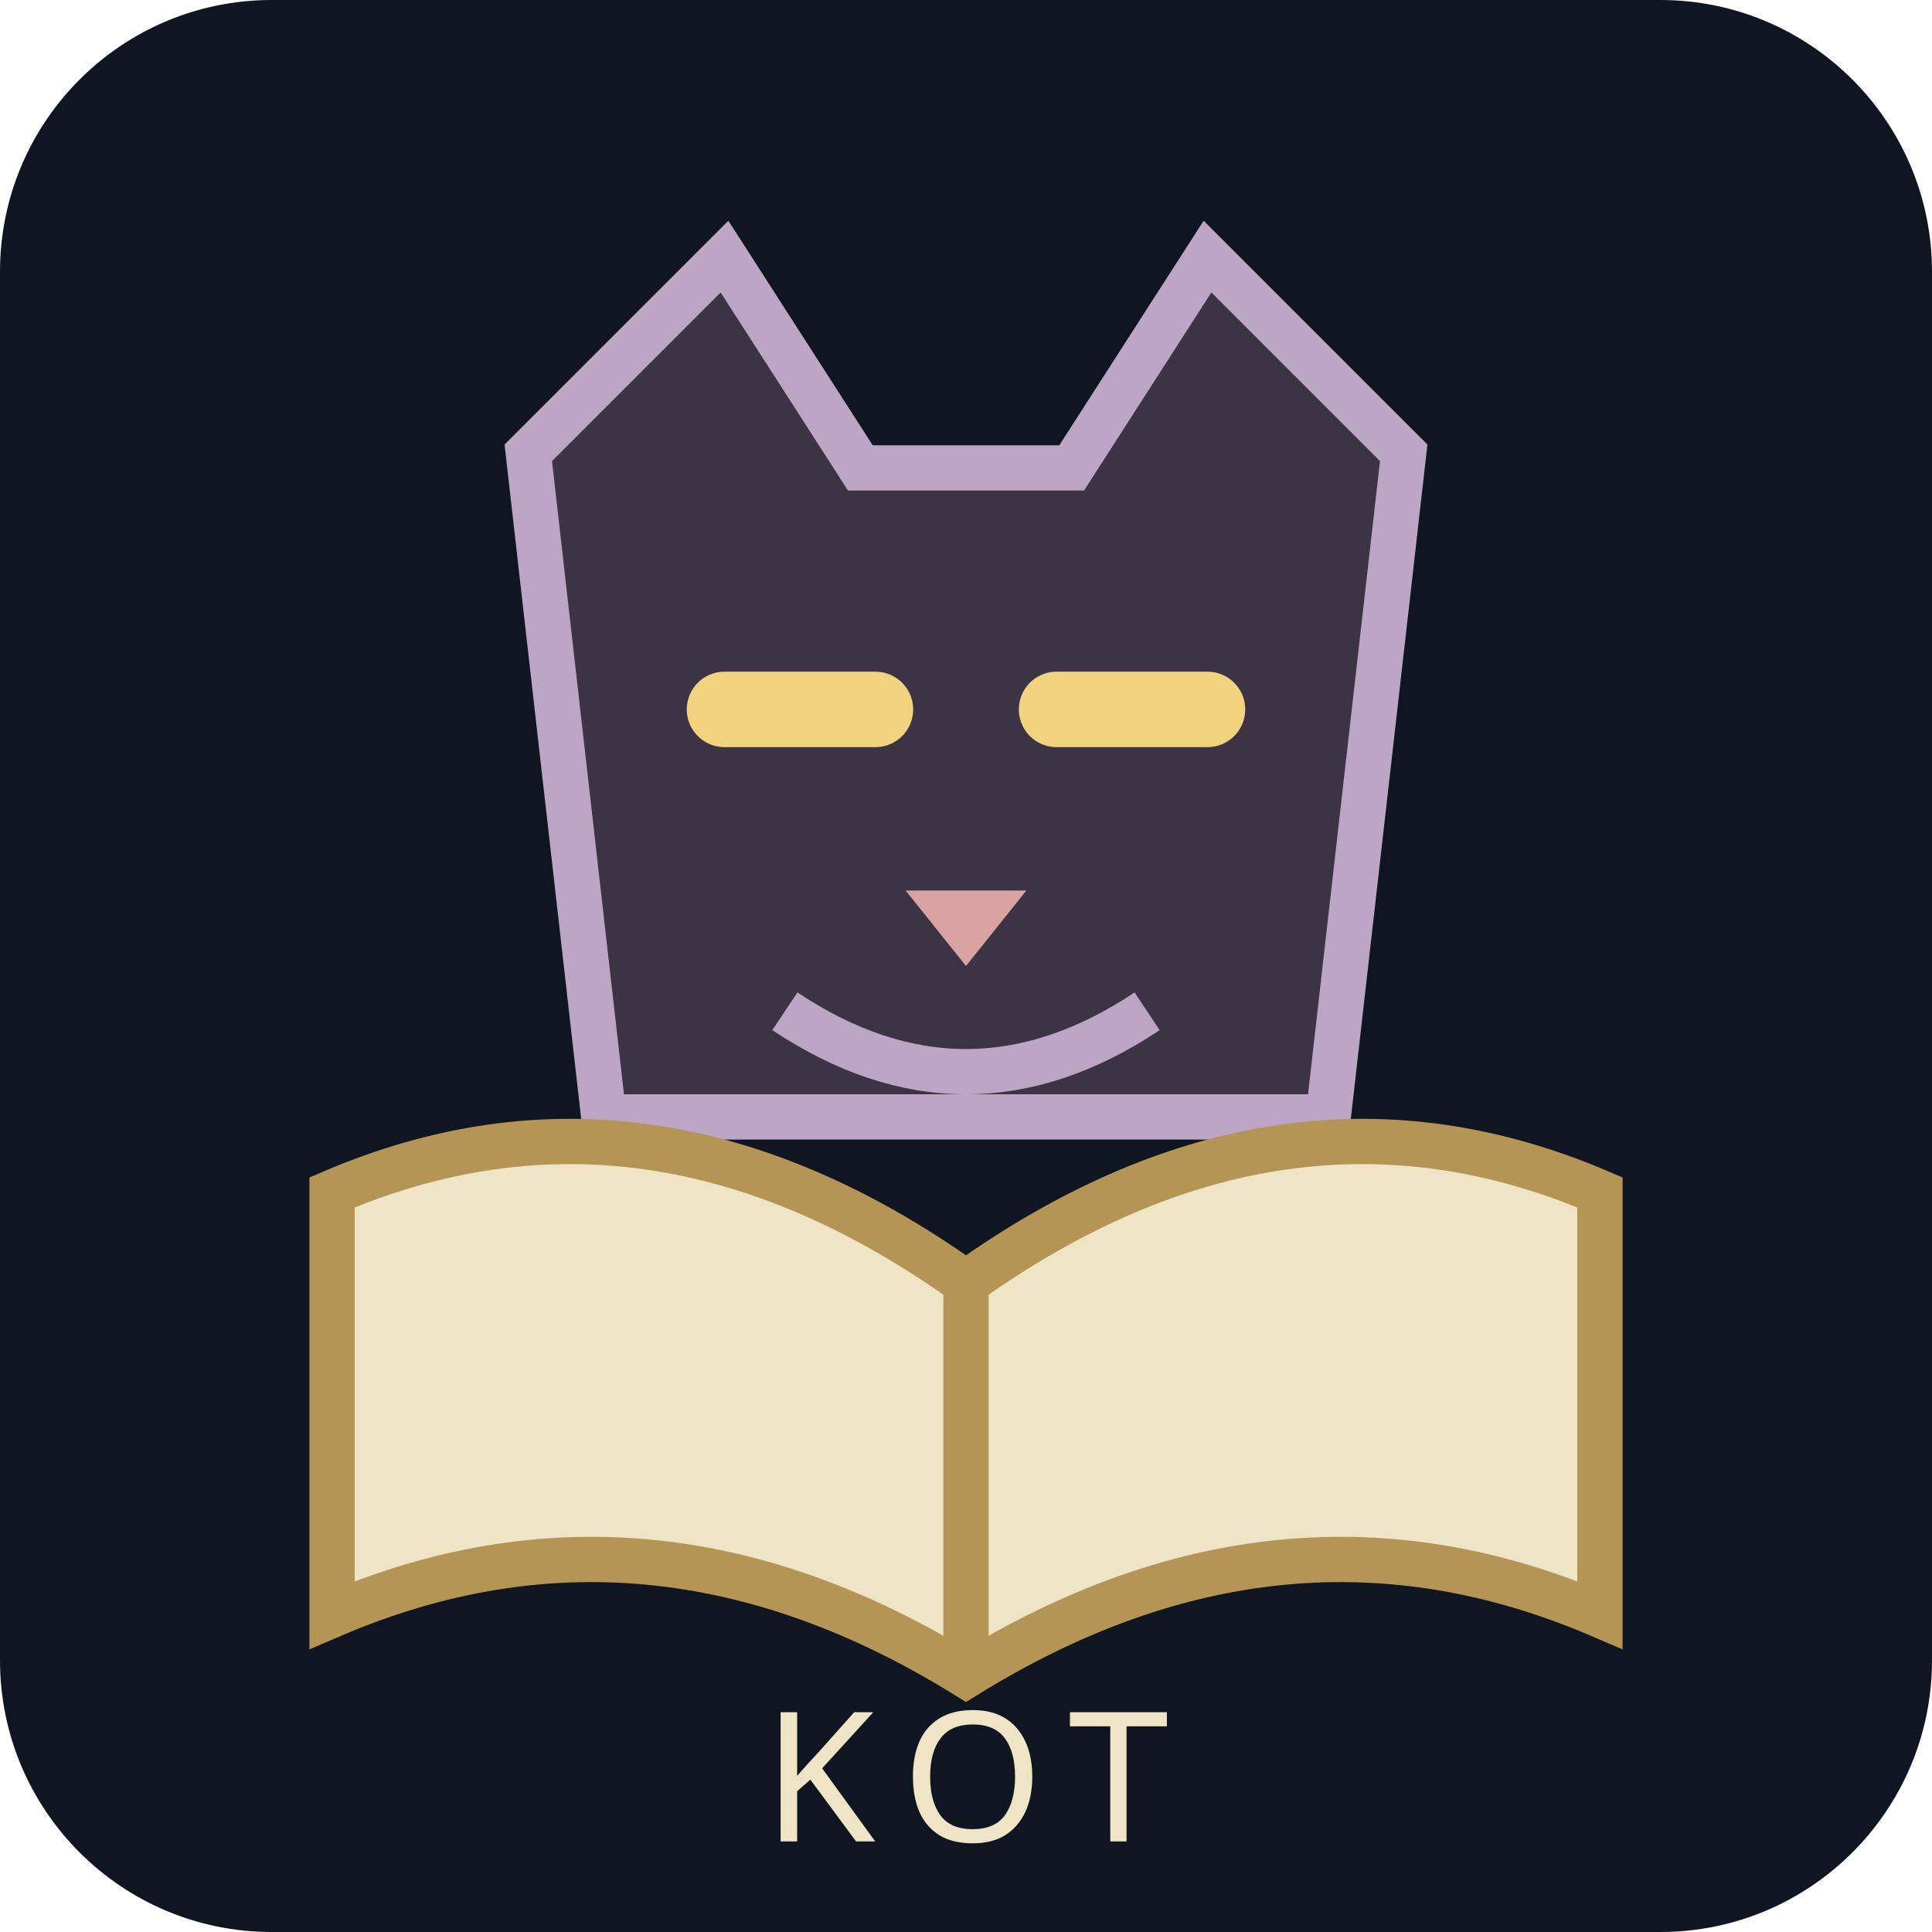
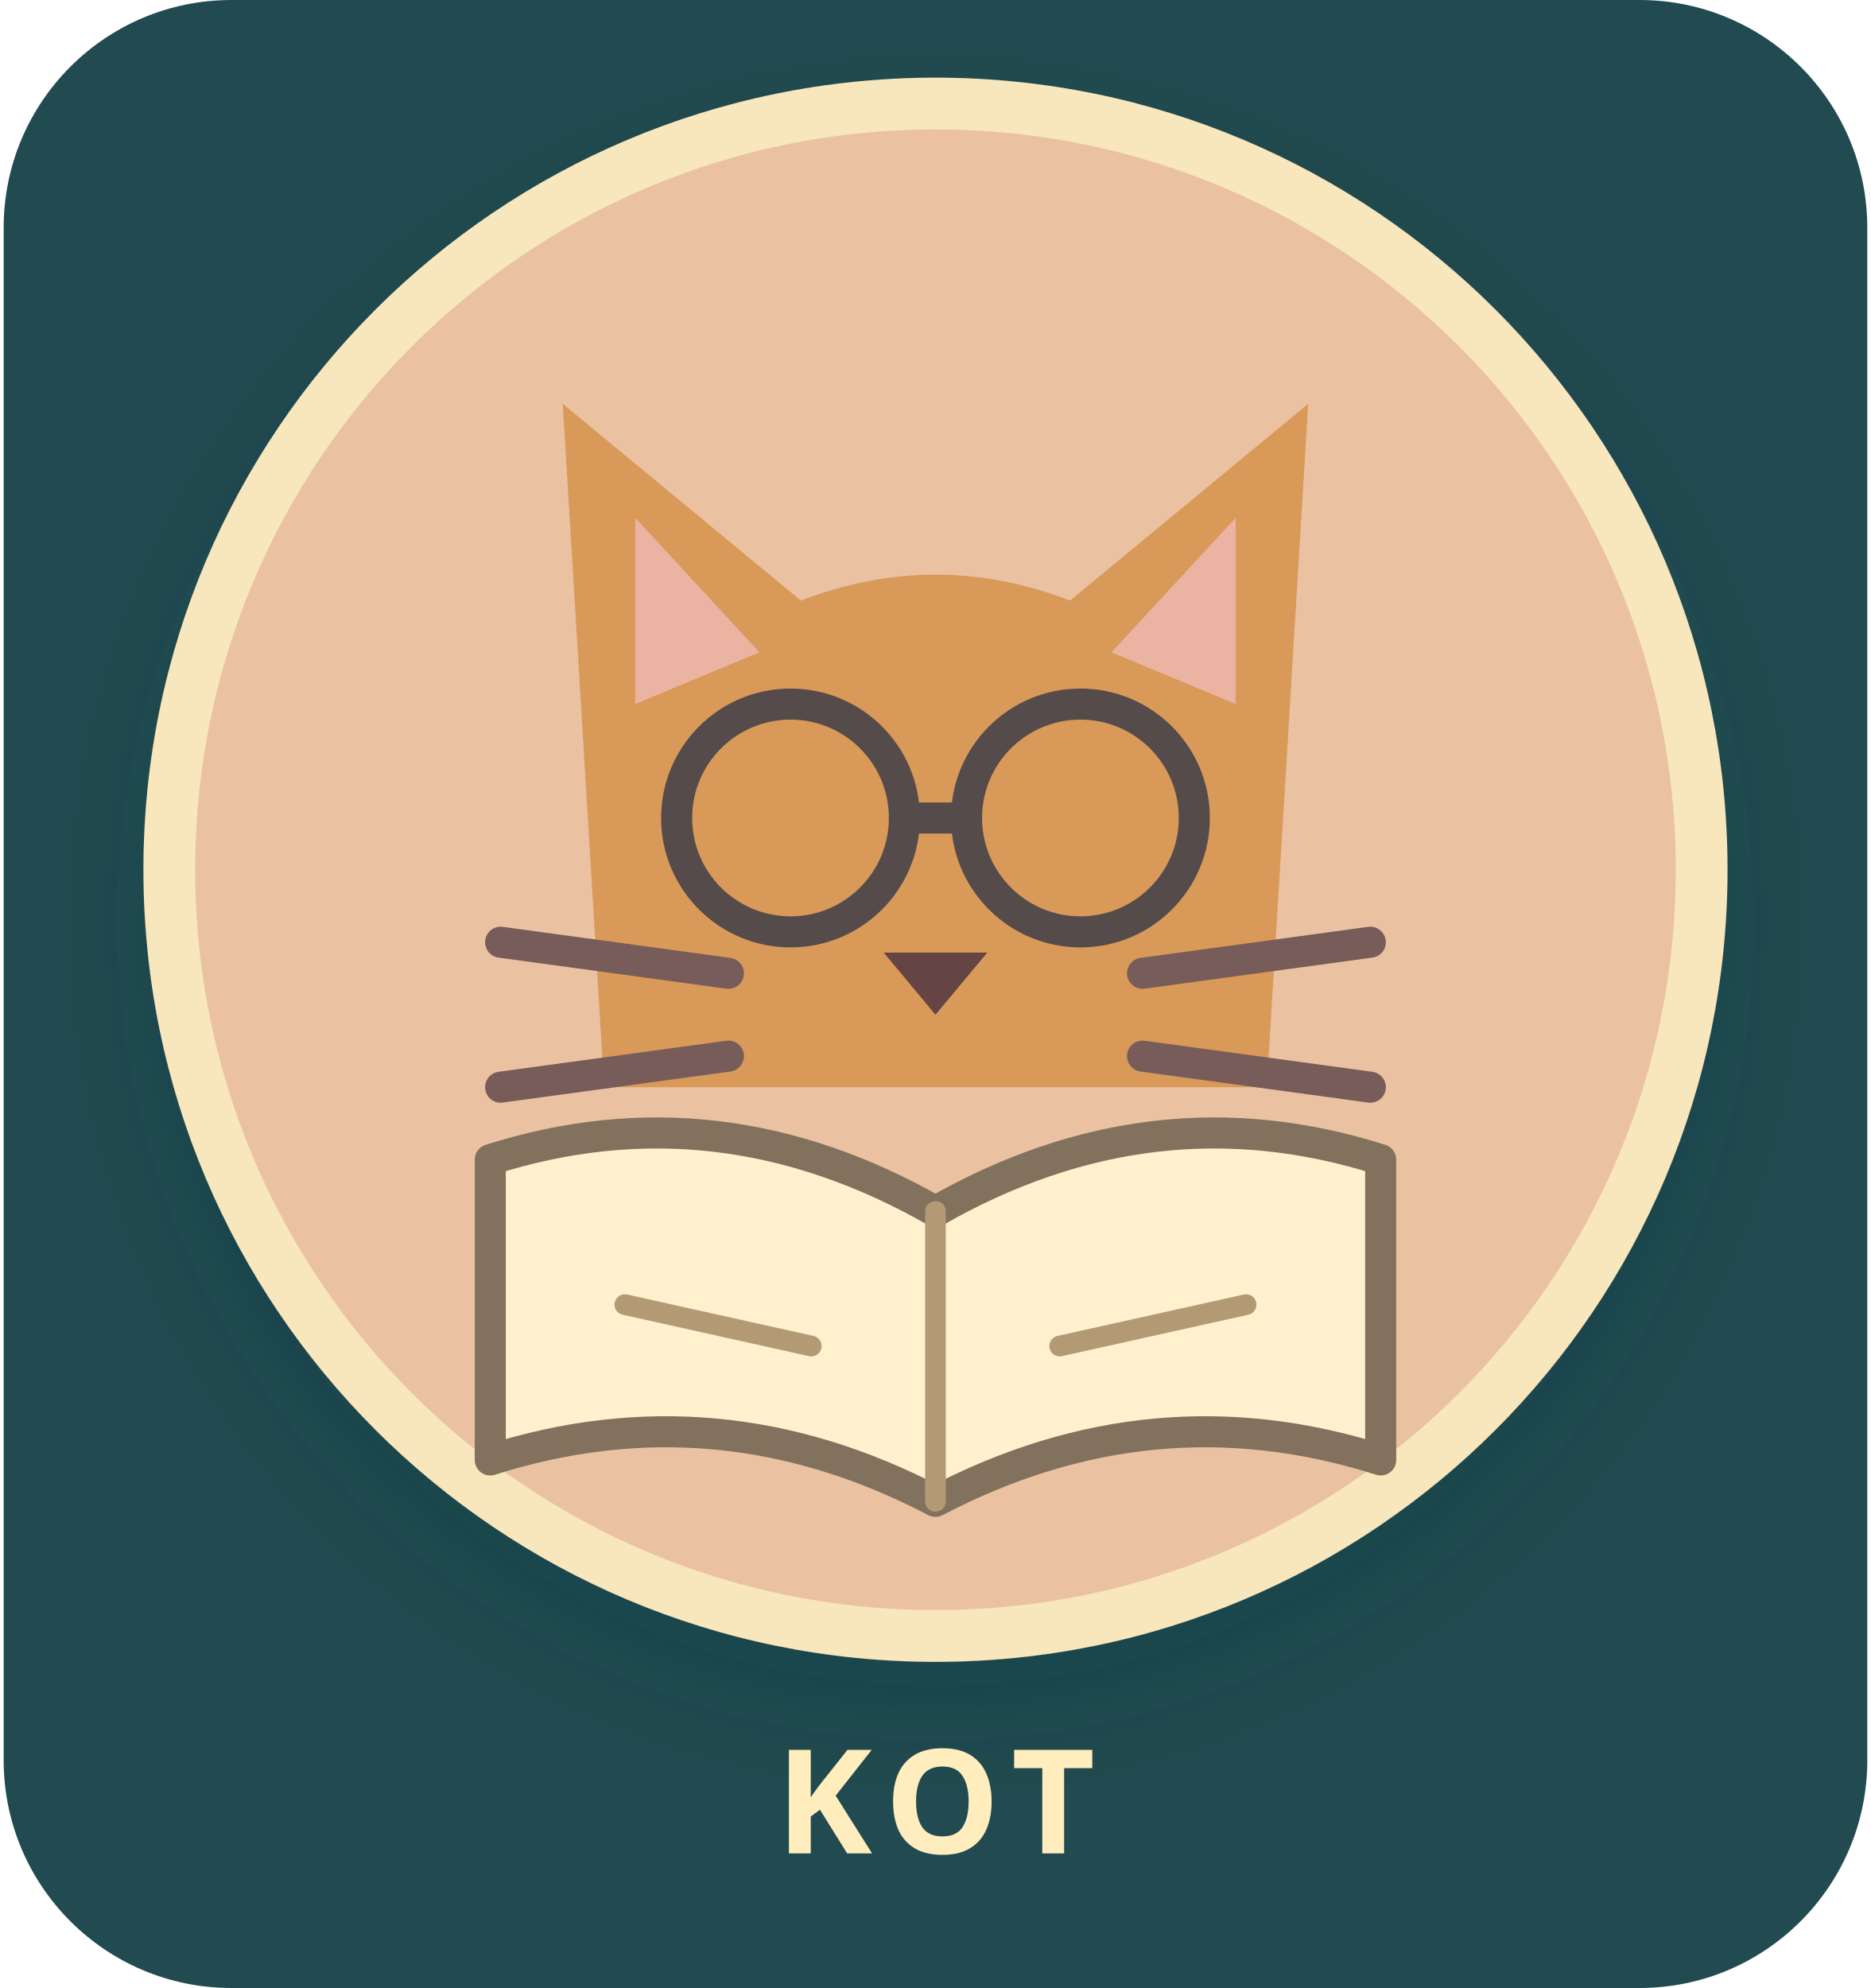
- <svg xmlns="http://www.w3.org/2000/svg" viewBox="0 0 128 128" role="img" aria-labelledby="title desc">
-   <rect width="128" height="128" rx="18" fill="#101522" />
-   <path d="M35 30 48 17 57 31h14l9-14 13 13-5 44H40Z" fill="#3c3344" stroke="#bda6c5" stroke-width="3" />
-   <path d="M48 47h10M70 47h10" stroke="#f1d27e" stroke-width="5" stroke-linecap="round" />
-   <path d="M60 59h8l-4 5Z" fill="#d9a3a3" />
-   <path d="M52 67q12 8 24 0" fill="none" stroke="#bda6c5" stroke-width="3" />
-   <path d="M22 79q21-9 42 6 21-15 42-6v28q-21-9-42 4-21-13-42-4Z" fill="#efe5c6" stroke="#b59555" stroke-width="3" />
-   <path d="M64 85v25" stroke="#b59555" stroke-width="3" />
-   <text x="64" y="122" text-anchor="middle" fill="#efe5c6" font-family="sans-serif" font-size="12" letter-spacing="2">KOT</text>
+ <svg xmlns="http://www.w3.org/2000/svg" width="128" height="136" viewBox="0 0 180 192" role="img" aria-labelledby="title desc">
+   <defs>
+     <linearGradient id="glass" x2="1" y2="1">
+       <stop stop-color="#e3faf0" />
+       <stop offset="1" stop-color="#85bbcd" />
+     </linearGradient>
+     <filter id="shadow" x="-20%" y="-20%" width="140%" height="150%">
+       <feDropShadow dx="0" dy="5" stdDeviation="4" flood-color="#122e39" flood-opacity=".25" />
+     </filter>
+     <g id="star">
+       <path d="M0-7 2-2 7 0 2 2 0 7-2 2-7 0-2-2Z" fill="#ffe6a3" />
+     </g>
+     <g id="eyes" fill="#2e414b">
+       <circle cx="-12" r="3" />
+       <circle cx="12" r="3" />
+     </g>
+     <g id="dragon">
+       <path d="m-20 0-3-24 17 9q8-8 15 0l17-9-4 24" fill="#78bc88" />
+       <ellipse cy="3" rx="25" ry="22" fill="#88c997" />
+       <use href="#eyes" y="-3" />
+       <path d="M-10 8q10 10 20 0" class="smile" />
+       <path d="m-7 13 4 7 4-5" fill="#fff1c9" />
+     </g>
+     <style>.smile{fill:none;stroke:#785c59;stroke-width:3;stroke-linecap:round;stroke-linejoin:round}</style>
+   </defs>
+   <rect width="180" height="192" rx="22" fill="#214b50" />
+   <g stroke-linejoin="round" stroke-linecap="round">
+     <g transform="translate(90 84)">
+       <circle r="74" fill="#eac2a2" stroke="#f8e6bd" stroke-width="5" filter="url(#shadow)" />
+       <path d="M-32 21-36-45-13-26q13-5 26 0l23-19-4 66Z" fill="#d99958" />
+       <path d="m-29-34 12 13-12 5m58-18-12 13 12 5" fill="#eab3a2" />
+       <g fill="none" stroke="#544b4a" stroke-width="3">
+         <circle cx="-14" cy="-5" r="11" />
+         <circle cx="14" cy="-5" r="11" />
+         <path d="M-3-5h6" />
+       </g>
+       <path d="m-5 8 5 6 5-6Z" fill="#654444" />
+       <path d="m-20 10-22-3m22 11-22 3m62-11 22-3m-22 11 22 3" class="smile" />
+       <path d="M-43 28q22-7 43 5 21-12 43-5v29q-22-7-43 4-21-11-43-4Z" fill="#fff1ce" stroke="#82715d" stroke-width="3" />
+       <path d="M0 33v28m-30-19 18 4m24 0 18-4" stroke="#b39a75" stroke-width="2" />
+     </g>
+   </g>
+   <text x="90" y="179" text-anchor="middle" fill="#ffedbd" font-family="sans-serif" font-size="14" font-weight="bold" letter-spacing="1.5">KOT</text>
</svg>
